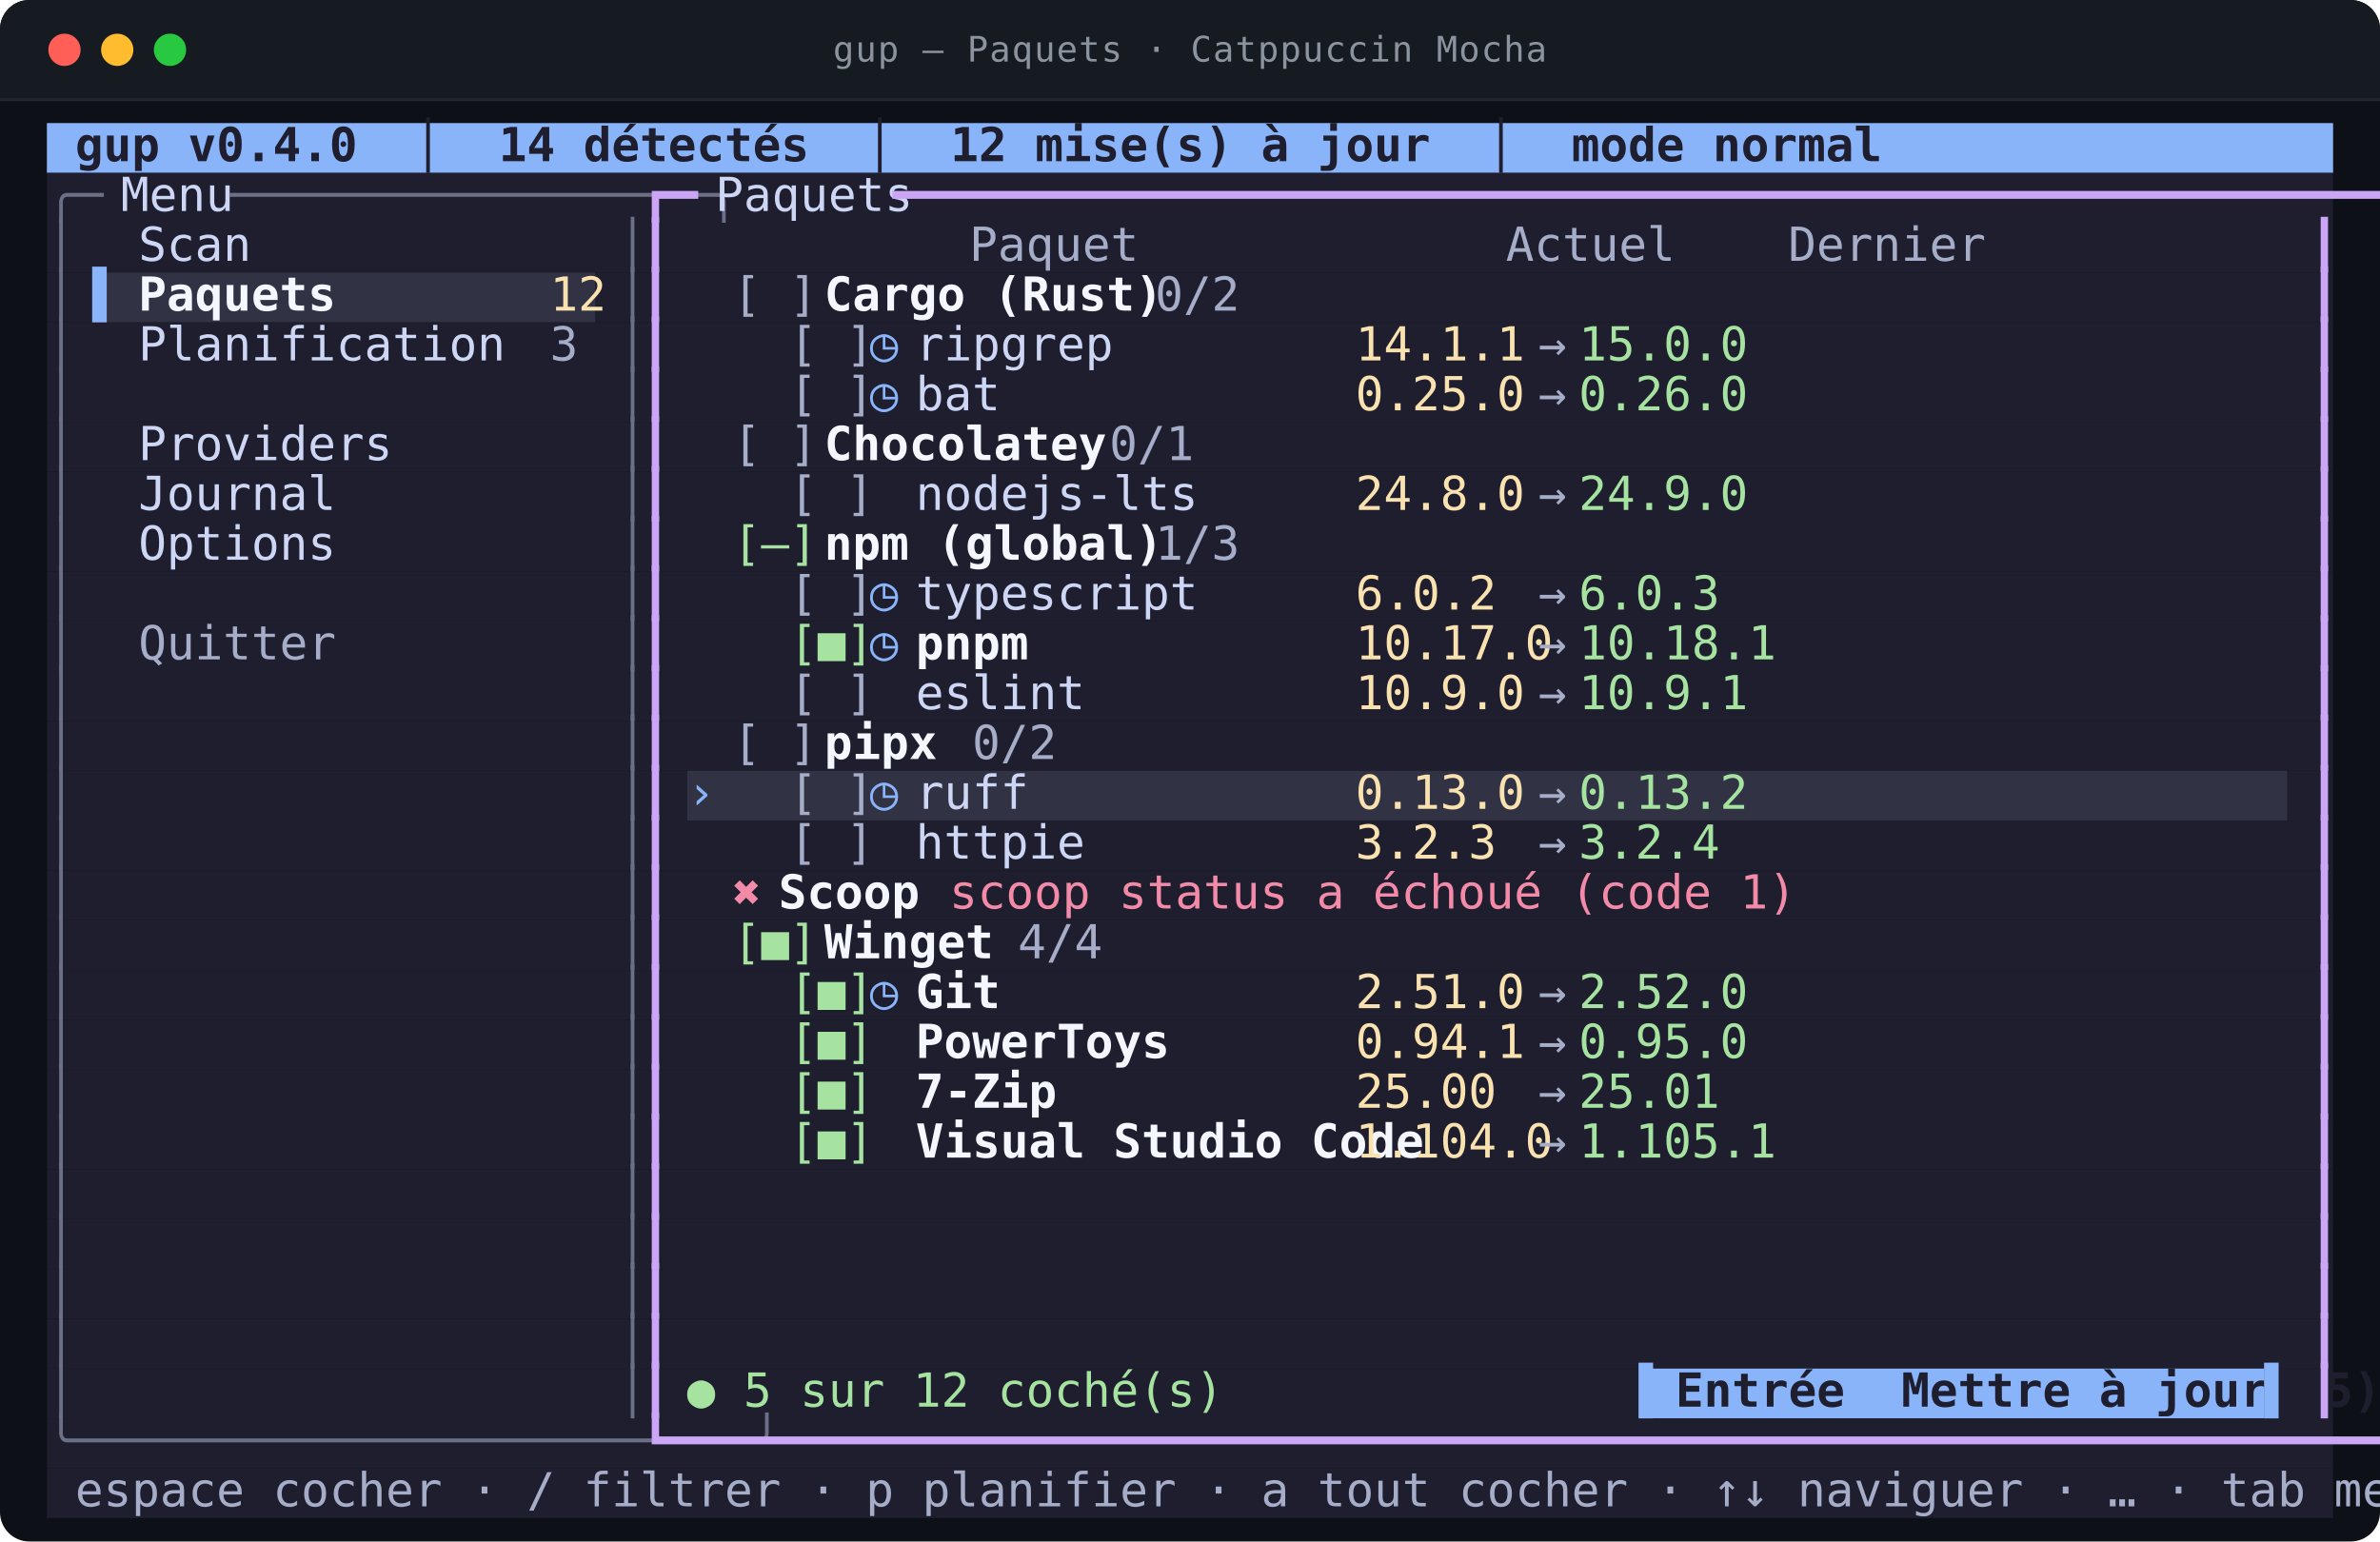
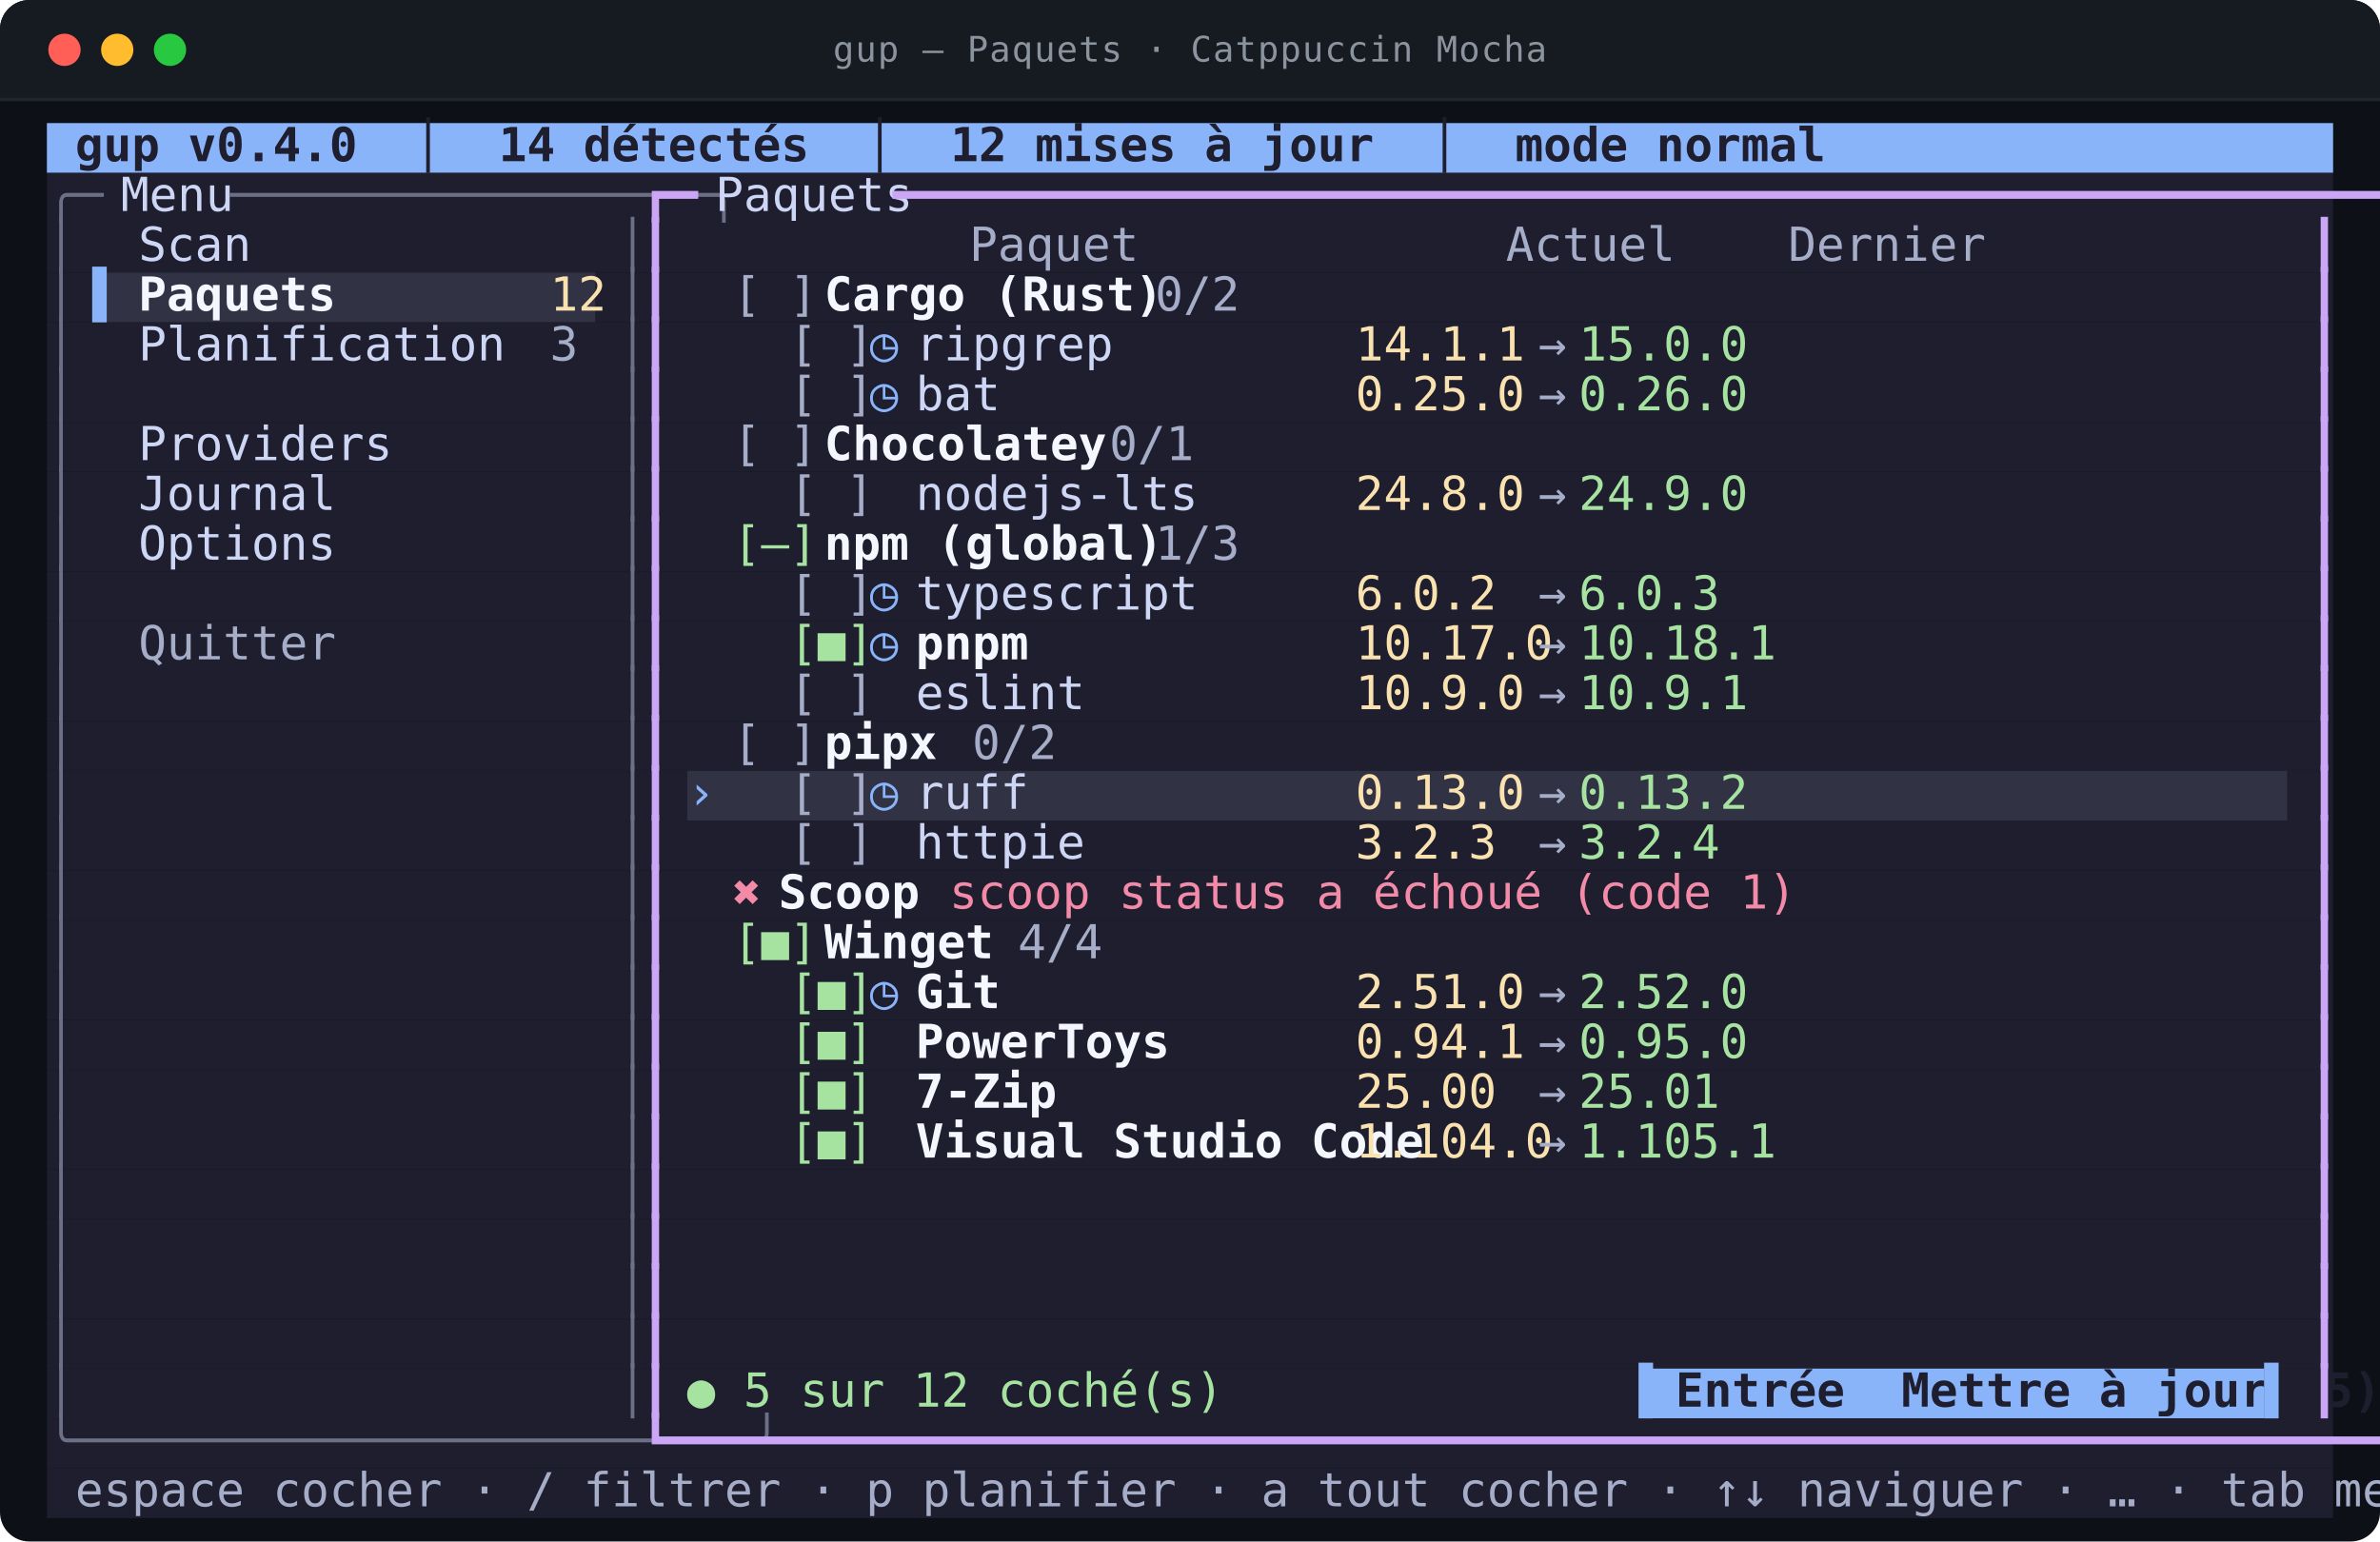
<svg xmlns="http://www.w3.org/2000/svg" viewBox="0 0 812.0 526.0" width="812.0" height="526.0" role="img" aria-labelledby="t d">
  <style>
text{font-family:ui-monospace,SFMono-Regular,"SF Mono",Menlo,Consolas,"DejaVu Sans Mono",monospace;font-size:16px}
.t{font-size:12px;letter-spacing:.4px;fill:#8b949e}
.b{font-weight:700}
.i{font-style:italic}
.u{text-decoration:underline}
.s{text-decoration:line-through}
.us{text-decoration:underline line-through}
.d{opacity:0.62}
.c0{fill:#89b4fa}
.c1{fill:#1e1e2e}
.c2{fill:#313244}
.c3{fill:#6c7086}
.c4{fill:#cdd6f4}
.c5{fill:#cba6f7}
.c6{fill:#a6adc8}
.c7{fill:#f5f7ff}
.c8{fill:#f9e2af}
.c9{fill:#a6e3a1}
.c10{fill:#f38ba8}
</style>
  <rect y="0.0" width="812.0" height="526.0" rx="10.0" fill="#0d1117" />
  <rect y="0.0" width="812.0" height="34.0" rx="10.0" fill="#161b22" />
  <rect y="24.0" width="812.0" height="10.0" fill="#161b22" />
  <line x1="0.0" y1="34.0" x2="812.0" y2="34.0" stroke="#21262d" />
  <circle cx="22.0" cy="17.0" r="5.5" fill="#ff5f57" />
  <circle cx="40.0" cy="17.0" r="5.5" fill="#febc2e" />
  <circle cx="58.0" cy="17.0" r="5.5" fill="#28c840" />
  <text class="t" x="406.0" y="21.0" text-anchor="middle">gup — Paquets · Catppuccin Mocha</text>
  <rect class="c0" x="16.0" y="42.0" width="780.0" height="17.0" />
  <rect class="c1" x="16.0" y="59.0" width="780.0" height="17.0" />
  <rect class="c1" x="16.0" y="76.0" width="780.0" height="17.0" />
  <rect class="c1" x="16.0" y="93.0" width="15.6" height="17.0" />
  <rect class="c2" x="31.6" y="93.0" width="171.6" height="17.0" />
  <rect class="c1" x="203.2" y="93.0" width="592.8" height="17.0" />
  <rect class="c1" x="16.0" y="110.0" width="780.0" height="17.0" />
  <rect class="c1" x="16.0" y="127.0" width="780.0" height="17.0" />
  <rect class="c1" x="16.0" y="144.0" width="780.0" height="17.0" />
  <rect class="c1" x="16.0" y="161.0" width="780.0" height="17.0" />
  <rect class="c1" x="16.0" y="178.0" width="780.0" height="17.0" />
  <rect class="c1" x="16.0" y="195.0" width="780.0" height="17.0" />
  <rect class="c1" x="16.0" y="212.0" width="780.0" height="17.0" />
  <rect class="c1" x="16.0" y="229.0" width="780.0" height="17.0" />
  <rect class="c1" x="16.0" y="246.0" width="780.0" height="17.0" />
  <rect class="c1" x="16.0" y="263.0" width="218.4" height="17.0" />
  <rect class="c2" x="234.4" y="263.0" width="546.0" height="17.0" />
  <rect class="c1" x="780.4" y="263.0" width="15.6" height="17.0" />
  <rect class="c1" x="16.0" y="280.0" width="780.0" height="17.0" />
  <rect class="c1" x="16.0" y="297.0" width="780.0" height="17.0" />
  <rect class="c1" x="16.0" y="314.0" width="780.0" height="17.0" />
  <rect class="c1" x="16.0" y="331.0" width="780.0" height="17.0" />
  <rect class="c1" x="16.0" y="348.0" width="780.0" height="17.0" />
  <rect class="c1" x="16.0" y="365.0" width="780.0" height="17.0" />
  <rect class="c1" x="16.0" y="382.0" width="780.0" height="17.0" />
  <rect class="c1" x="16.0" y="399.0" width="780.0" height="17.0" />
  <rect class="c1" x="16.0" y="416.0" width="780.0" height="17.0" />
  <rect class="c1" x="16.0" y="433.0" width="780.0" height="17.0" />
  <rect class="c1" x="16.0" y="450.0" width="780.0" height="17.0" />
  <rect class="c1" x="16.0" y="467.0" width="546.0" height="17.0" />
  <rect class="c0" x="562.0" y="467.0" width="210.6" height="17.0" />
  <rect class="c1" x="772.6" y="467.0" width="23.4" height="17.0" />
  <rect class="c1" x="16.0" y="484.0" width="780.0" height="17.0" />
  <rect class="c1" x="16.0" y="501.0" width="780.0" height="17.0" />
-   <text class="c1 b" x="16.0" y="55.0" textLength="507.0" lengthAdjust="spacingAndGlyphs" xml:space="preserve"> gup v0.4.0  │  14 détectés  │  12 mise(s) à jour  │  mode normal</text>
+   <text class="c1 b" x="16.0" y="55.0" textLength="491.4" lengthAdjust="spacingAndGlyphs" xml:space="preserve"> gup v0.4.0  │  14 détectés  │  12 mises à jour  │  mode normal</text>
  <text class="c3" x="16.0" y="72.0" textLength="15.6" lengthAdjust="spacingAndGlyphs" xml:space="preserve">╭─</text>
  <text class="c4" x="31.6" y="72.0" textLength="46.8" lengthAdjust="spacingAndGlyphs" xml:space="preserve"> Menu </text>
  <text class="c3" x="78.4" y="72.0" textLength="140.4" lengthAdjust="spacingAndGlyphs" xml:space="preserve">─────────────────╮</text>
  <text class="c5" x="218.8" y="72.0" textLength="15.6" lengthAdjust="spacingAndGlyphs" xml:space="preserve">┏━</text>
  <text class="c4" x="234.4" y="72.0" textLength="70.2" lengthAdjust="spacingAndGlyphs" xml:space="preserve"> Paquets </text>
  <text class="c5" x="304.6" y="72.0" textLength="491.4" lengthAdjust="spacingAndGlyphs" xml:space="preserve">━━━━━━━━━━━━━━━━━━━━━━━━━━━━━━━━━━━━━━━━━━━━━━━━━━━━━━━━━━━━━━┓</text>
  <text class="c3" x="16.0" y="89.0" textLength="7.8" lengthAdjust="spacingAndGlyphs" xml:space="preserve">│</text>
  <text class="c4" x="47.2" y="89.0" textLength="140.4" lengthAdjust="spacingAndGlyphs" xml:space="preserve">Scan              </text>
  <text class="c3" x="211.0" y="89.0" textLength="7.8" lengthAdjust="spacingAndGlyphs" xml:space="preserve">│</text>
  <text class="c5" x="218.8" y="89.0" textLength="7.8" lengthAdjust="spacingAndGlyphs" xml:space="preserve">┃</text>
  <text class="c6" x="234.4" y="89.0" textLength="366.6" lengthAdjust="spacingAndGlyphs" xml:space="preserve">          Paquet             Actuel    Dernier </text>
  <text class="c5" x="788.2" y="89.0" textLength="7.8" lengthAdjust="spacingAndGlyphs" xml:space="preserve">┃</text>
  <text class="c3" x="16.0" y="106.0" textLength="7.8" lengthAdjust="spacingAndGlyphs" xml:space="preserve">│</text>
  <text class="c0" x="31.6" y="106.0" textLength="15.6" lengthAdjust="spacingAndGlyphs" xml:space="preserve">▌ </text>
  <text class="c7 b" x="47.2" y="106.0" textLength="140.4" lengthAdjust="spacingAndGlyphs" xml:space="preserve">Paquets           </text>
  <text class="c8" x="187.6" y="106.0" textLength="15.6" lengthAdjust="spacingAndGlyphs" xml:space="preserve">12</text>
  <text class="c3" x="211.0" y="106.0" textLength="7.8" lengthAdjust="spacingAndGlyphs" xml:space="preserve">│</text>
  <text class="c5" x="218.8" y="106.0" textLength="7.8" lengthAdjust="spacingAndGlyphs" xml:space="preserve">┃</text>
  <text class="c6" x="250.0" y="106.0" textLength="31.2" lengthAdjust="spacingAndGlyphs" xml:space="preserve">[ ] </text>
  <text class="c7 b" x="281.2" y="106.0" textLength="93.6" lengthAdjust="spacingAndGlyphs" xml:space="preserve">Cargo (Rust)</text>
  <text class="c6" x="374.8" y="106.0" textLength="39.0" lengthAdjust="spacingAndGlyphs" xml:space="preserve">  0/2</text>
  <text class="c5" x="788.2" y="106.0" textLength="7.8" lengthAdjust="spacingAndGlyphs" xml:space="preserve">┃</text>
  <text class="c3" x="16.0" y="123.0" textLength="7.8" lengthAdjust="spacingAndGlyphs" xml:space="preserve">│</text>
  <text class="c4" x="47.2" y="123.0" textLength="140.4" lengthAdjust="spacingAndGlyphs" xml:space="preserve">Planification     </text>
  <text class="c6" x="187.6" y="123.0" textLength="7.8" lengthAdjust="spacingAndGlyphs" xml:space="preserve">3</text>
  <text class="c3" x="211.0" y="123.0" textLength="7.8" lengthAdjust="spacingAndGlyphs" xml:space="preserve">│</text>
  <text class="c5" x="218.8" y="123.0" textLength="7.8" lengthAdjust="spacingAndGlyphs" xml:space="preserve">┃</text>
  <text class="c6" x="250.0" y="123.0" textLength="46.8" lengthAdjust="spacingAndGlyphs" xml:space="preserve">  [ ] </text>
  <text class="c0" x="296.8" y="123.0" textLength="15.6" lengthAdjust="spacingAndGlyphs" xml:space="preserve">◷ </text>
  <text class="c4" x="312.4" y="123.0" textLength="140.4" lengthAdjust="spacingAndGlyphs" xml:space="preserve">ripgrep           </text>
  <text class="c8" x="452.8" y="123.0" textLength="62.4" lengthAdjust="spacingAndGlyphs" xml:space="preserve"> 14.1.1 </text>
  <text class="c6" x="515.2" y="123.0" textLength="23.4" lengthAdjust="spacingAndGlyphs" xml:space="preserve"> → </text>
  <text class="c9" x="538.6" y="123.0" textLength="54.6" lengthAdjust="spacingAndGlyphs" xml:space="preserve">15.0.0 </text>
  <text class="c5" x="788.2" y="123.0" textLength="7.8" lengthAdjust="spacingAndGlyphs" xml:space="preserve">┃</text>
  <text class="c3" x="16.0" y="140.0" textLength="7.8" lengthAdjust="spacingAndGlyphs" xml:space="preserve">│</text>
  <text class="c3" x="211.0" y="140.0" textLength="7.8" lengthAdjust="spacingAndGlyphs" xml:space="preserve">│</text>
  <text class="c5" x="218.8" y="140.0" textLength="7.8" lengthAdjust="spacingAndGlyphs" xml:space="preserve">┃</text>
  <text class="c6" x="250.0" y="140.0" textLength="46.8" lengthAdjust="spacingAndGlyphs" xml:space="preserve">  [ ] </text>
  <text class="c0" x="296.8" y="140.0" textLength="15.6" lengthAdjust="spacingAndGlyphs" xml:space="preserve">◷ </text>
  <text class="c4" x="312.4" y="140.0" textLength="140.4" lengthAdjust="spacingAndGlyphs" xml:space="preserve">bat               </text>
  <text class="c8" x="452.8" y="140.0" textLength="62.4" lengthAdjust="spacingAndGlyphs" xml:space="preserve"> 0.25.0 </text>
  <text class="c6" x="515.2" y="140.0" textLength="23.4" lengthAdjust="spacingAndGlyphs" xml:space="preserve"> → </text>
  <text class="c9" x="538.6" y="140.0" textLength="54.6" lengthAdjust="spacingAndGlyphs" xml:space="preserve">0.26.0 </text>
  <text class="c5" x="788.2" y="140.0" textLength="7.8" lengthAdjust="spacingAndGlyphs" xml:space="preserve">┃</text>
  <text class="c3" x="16.0" y="157.0" textLength="7.8" lengthAdjust="spacingAndGlyphs" xml:space="preserve">│</text>
  <text class="c4" x="47.2" y="157.0" textLength="140.4" lengthAdjust="spacingAndGlyphs" xml:space="preserve">Providers         </text>
  <text class="c3" x="211.0" y="157.0" textLength="7.8" lengthAdjust="spacingAndGlyphs" xml:space="preserve">│</text>
  <text class="c5" x="218.8" y="157.0" textLength="7.8" lengthAdjust="spacingAndGlyphs" xml:space="preserve">┃</text>
  <text class="c6" x="250.0" y="157.0" textLength="31.2" lengthAdjust="spacingAndGlyphs" xml:space="preserve">[ ] </text>
  <text class="c7 b" x="281.2" y="157.0" textLength="78.0" lengthAdjust="spacingAndGlyphs" xml:space="preserve">Chocolatey</text>
  <text class="c6" x="359.2" y="157.0" textLength="39.0" lengthAdjust="spacingAndGlyphs" xml:space="preserve">  0/1</text>
  <text class="c5" x="788.2" y="157.0" textLength="7.8" lengthAdjust="spacingAndGlyphs" xml:space="preserve">┃</text>
  <text class="c3" x="16.0" y="174.0" textLength="7.8" lengthAdjust="spacingAndGlyphs" xml:space="preserve">│</text>
  <text class="c4" x="47.2" y="174.0" textLength="140.4" lengthAdjust="spacingAndGlyphs" xml:space="preserve">Journal           </text>
  <text class="c3" x="211.0" y="174.0" textLength="7.8" lengthAdjust="spacingAndGlyphs" xml:space="preserve">│</text>
  <text class="c5" x="218.8" y="174.0" textLength="7.8" lengthAdjust="spacingAndGlyphs" xml:space="preserve">┃</text>
  <text class="c6" x="250.0" y="174.0" textLength="46.8" lengthAdjust="spacingAndGlyphs" xml:space="preserve">  [ ] </text>
  <text class="c4" x="312.4" y="174.0" textLength="140.4" lengthAdjust="spacingAndGlyphs" xml:space="preserve">nodejs-lts        </text>
  <text class="c8" x="452.8" y="174.0" textLength="62.4" lengthAdjust="spacingAndGlyphs" xml:space="preserve"> 24.8.0 </text>
  <text class="c6" x="515.2" y="174.0" textLength="23.4" lengthAdjust="spacingAndGlyphs" xml:space="preserve"> → </text>
  <text class="c9" x="538.6" y="174.0" textLength="54.6" lengthAdjust="spacingAndGlyphs" xml:space="preserve">24.9.0 </text>
  <text class="c5" x="788.2" y="174.0" textLength="7.8" lengthAdjust="spacingAndGlyphs" xml:space="preserve">┃</text>
  <text class="c3" x="16.0" y="191.0" textLength="7.8" lengthAdjust="spacingAndGlyphs" xml:space="preserve">│</text>
  <text class="c4" x="47.2" y="191.0" textLength="140.4" lengthAdjust="spacingAndGlyphs" xml:space="preserve">Options           </text>
  <text class="c3" x="211.0" y="191.0" textLength="7.8" lengthAdjust="spacingAndGlyphs" xml:space="preserve">│</text>
  <text class="c5" x="218.8" y="191.0" textLength="7.8" lengthAdjust="spacingAndGlyphs" xml:space="preserve">┃</text>
  <text class="c9" x="250.0" y="191.0" textLength="31.2" lengthAdjust="spacingAndGlyphs" xml:space="preserve">[–] </text>
  <text class="c7 b" x="281.2" y="191.0" textLength="93.6" lengthAdjust="spacingAndGlyphs" xml:space="preserve">npm (global)</text>
  <text class="c6" x="374.8" y="191.0" textLength="39.0" lengthAdjust="spacingAndGlyphs" xml:space="preserve">  1/3</text>
  <text class="c5" x="788.2" y="191.0" textLength="7.8" lengthAdjust="spacingAndGlyphs" xml:space="preserve">┃</text>
  <text class="c3" x="16.0" y="208.0" textLength="7.8" lengthAdjust="spacingAndGlyphs" xml:space="preserve">│</text>
  <text class="c3" x="211.0" y="208.0" textLength="7.8" lengthAdjust="spacingAndGlyphs" xml:space="preserve">│</text>
  <text class="c5" x="218.8" y="208.0" textLength="7.8" lengthAdjust="spacingAndGlyphs" xml:space="preserve">┃</text>
  <text class="c6" x="250.0" y="208.0" textLength="46.8" lengthAdjust="spacingAndGlyphs" xml:space="preserve">  [ ] </text>
  <text class="c0" x="296.8" y="208.0" textLength="15.6" lengthAdjust="spacingAndGlyphs" xml:space="preserve">◷ </text>
  <text class="c4" x="312.4" y="208.0" textLength="140.4" lengthAdjust="spacingAndGlyphs" xml:space="preserve">typescript        </text>
  <text class="c8" x="452.8" y="208.0" textLength="62.4" lengthAdjust="spacingAndGlyphs" xml:space="preserve"> 6.0.2  </text>
  <text class="c6" x="515.2" y="208.0" textLength="23.4" lengthAdjust="spacingAndGlyphs" xml:space="preserve"> → </text>
  <text class="c9" x="538.6" y="208.0" textLength="54.6" lengthAdjust="spacingAndGlyphs" xml:space="preserve">6.0.3  </text>
  <text class="c5" x="788.2" y="208.0" textLength="7.8" lengthAdjust="spacingAndGlyphs" xml:space="preserve">┃</text>
  <text class="c3" x="16.0" y="225.0" textLength="7.8" lengthAdjust="spacingAndGlyphs" xml:space="preserve">│</text>
  <text class="c6" x="47.2" y="225.0" textLength="140.4" lengthAdjust="spacingAndGlyphs" xml:space="preserve">Quitter           </text>
  <text class="c3" x="211.0" y="225.0" textLength="7.8" lengthAdjust="spacingAndGlyphs" xml:space="preserve">│</text>
  <text class="c5" x="218.8" y="225.0" textLength="7.8" lengthAdjust="spacingAndGlyphs" xml:space="preserve">┃</text>
  <text class="c9" x="250.0" y="225.0" textLength="46.8" lengthAdjust="spacingAndGlyphs" xml:space="preserve">  [■] </text>
  <text class="c0" x="296.8" y="225.0" textLength="15.6" lengthAdjust="spacingAndGlyphs" xml:space="preserve">◷ </text>
  <text class="c7 b" x="312.4" y="225.0" textLength="140.4" lengthAdjust="spacingAndGlyphs" xml:space="preserve">pnpm              </text>
  <text class="c8" x="452.8" y="225.0" textLength="62.4" lengthAdjust="spacingAndGlyphs" xml:space="preserve"> 10.17.0</text>
  <text class="c6" x="515.2" y="225.0" textLength="23.4" lengthAdjust="spacingAndGlyphs" xml:space="preserve"> → </text>
  <text class="c9" x="538.6" y="225.0" textLength="54.6" lengthAdjust="spacingAndGlyphs" xml:space="preserve">10.18.1</text>
  <text class="c5" x="788.2" y="225.0" textLength="7.8" lengthAdjust="spacingAndGlyphs" xml:space="preserve">┃</text>
  <text class="c3" x="16.0" y="242.0" textLength="7.8" lengthAdjust="spacingAndGlyphs" xml:space="preserve">│</text>
  <text class="c3" x="211.0" y="242.0" textLength="7.8" lengthAdjust="spacingAndGlyphs" xml:space="preserve">│</text>
  <text class="c5" x="218.8" y="242.0" textLength="7.8" lengthAdjust="spacingAndGlyphs" xml:space="preserve">┃</text>
  <text class="c6" x="250.0" y="242.0" textLength="46.8" lengthAdjust="spacingAndGlyphs" xml:space="preserve">  [ ] </text>
  <text class="c4" x="312.4" y="242.0" textLength="140.4" lengthAdjust="spacingAndGlyphs" xml:space="preserve">eslint            </text>
  <text class="c8" x="452.8" y="242.0" textLength="62.4" lengthAdjust="spacingAndGlyphs" xml:space="preserve"> 10.9.0 </text>
  <text class="c6" x="515.2" y="242.0" textLength="23.4" lengthAdjust="spacingAndGlyphs" xml:space="preserve"> → </text>
  <text class="c9" x="538.6" y="242.0" textLength="54.6" lengthAdjust="spacingAndGlyphs" xml:space="preserve">10.9.1 </text>
  <text class="c5" x="788.2" y="242.0" textLength="7.8" lengthAdjust="spacingAndGlyphs" xml:space="preserve">┃</text>
  <text class="c3" x="16.0" y="259.0" textLength="7.8" lengthAdjust="spacingAndGlyphs" xml:space="preserve">│</text>
  <text class="c3" x="211.0" y="259.0" textLength="7.8" lengthAdjust="spacingAndGlyphs" xml:space="preserve">│</text>
  <text class="c5" x="218.8" y="259.0" textLength="7.8" lengthAdjust="spacingAndGlyphs" xml:space="preserve">┃</text>
  <text class="c6" x="250.0" y="259.0" textLength="31.2" lengthAdjust="spacingAndGlyphs" xml:space="preserve">[ ] </text>
  <text class="c7 b" x="281.2" y="259.0" textLength="31.2" lengthAdjust="spacingAndGlyphs" xml:space="preserve">pipx</text>
  <text class="c6" x="312.4" y="259.0" textLength="39.0" lengthAdjust="spacingAndGlyphs" xml:space="preserve">  0/2</text>
  <text class="c5" x="788.2" y="259.0" textLength="7.8" lengthAdjust="spacingAndGlyphs" xml:space="preserve">┃</text>
  <text class="c3" x="16.0" y="276.0" textLength="7.8" lengthAdjust="spacingAndGlyphs" xml:space="preserve">│</text>
  <text class="c3" x="211.0" y="276.0" textLength="7.8" lengthAdjust="spacingAndGlyphs" xml:space="preserve">│</text>
  <text class="c5" x="218.8" y="276.0" textLength="7.8" lengthAdjust="spacingAndGlyphs" xml:space="preserve">┃</text>
  <text class="c0" x="234.4" y="276.0" textLength="15.6" lengthAdjust="spacingAndGlyphs" xml:space="preserve">› </text>
  <text class="c6" x="250.0" y="276.0" textLength="46.8" lengthAdjust="spacingAndGlyphs" xml:space="preserve">  [ ] </text>
  <text class="c0" x="296.8" y="276.0" textLength="15.6" lengthAdjust="spacingAndGlyphs" xml:space="preserve">◷ </text>
  <text class="c4" x="312.4" y="276.0" textLength="140.4" lengthAdjust="spacingAndGlyphs" xml:space="preserve">ruff              </text>
  <text class="c8" x="452.8" y="276.0" textLength="62.4" lengthAdjust="spacingAndGlyphs" xml:space="preserve"> 0.13.0 </text>
  <text class="c6" x="515.2" y="276.0" textLength="23.4" lengthAdjust="spacingAndGlyphs" xml:space="preserve"> → </text>
  <text class="c9" x="538.6" y="276.0" textLength="54.6" lengthAdjust="spacingAndGlyphs" xml:space="preserve">0.13.2 </text>
  <text class="c5" x="788.2" y="276.0" textLength="7.8" lengthAdjust="spacingAndGlyphs" xml:space="preserve">┃</text>
  <text class="c3" x="16.0" y="293.0" textLength="7.8" lengthAdjust="spacingAndGlyphs" xml:space="preserve">│</text>
  <text class="c3" x="211.0" y="293.0" textLength="7.8" lengthAdjust="spacingAndGlyphs" xml:space="preserve">│</text>
  <text class="c5" x="218.8" y="293.0" textLength="7.8" lengthAdjust="spacingAndGlyphs" xml:space="preserve">┃</text>
  <text class="c6" x="250.0" y="293.0" textLength="46.8" lengthAdjust="spacingAndGlyphs" xml:space="preserve">  [ ] </text>
  <text class="c4" x="312.4" y="293.0" textLength="140.4" lengthAdjust="spacingAndGlyphs" xml:space="preserve">httpie            </text>
  <text class="c8" x="452.8" y="293.0" textLength="62.4" lengthAdjust="spacingAndGlyphs" xml:space="preserve"> 3.2.3  </text>
  <text class="c6" x="515.2" y="293.0" textLength="23.4" lengthAdjust="spacingAndGlyphs" xml:space="preserve"> → </text>
  <text class="c9" x="538.6" y="293.0" textLength="54.6" lengthAdjust="spacingAndGlyphs" xml:space="preserve">3.2.4  </text>
  <text class="c5" x="788.2" y="293.0" textLength="7.8" lengthAdjust="spacingAndGlyphs" xml:space="preserve">┃</text>
  <text class="c3" x="16.0" y="310.0" textLength="7.8" lengthAdjust="spacingAndGlyphs" xml:space="preserve">│</text>
  <text class="c3" x="211.0" y="310.0" textLength="7.8" lengthAdjust="spacingAndGlyphs" xml:space="preserve">│</text>
  <text class="c5" x="218.8" y="310.0" textLength="7.8" lengthAdjust="spacingAndGlyphs" xml:space="preserve">┃</text>
  <text class="c10" x="250.0" y="310.0" textLength="15.6" lengthAdjust="spacingAndGlyphs" xml:space="preserve">✖ </text>
  <text class="c7 b" x="265.6" y="310.0" textLength="39.0" lengthAdjust="spacingAndGlyphs" xml:space="preserve">Scoop</text>
  <text class="c10" x="304.6" y="310.0" textLength="249.6" lengthAdjust="spacingAndGlyphs" xml:space="preserve">  scoop status a échoué (code 1)</text>
  <text class="c5" x="788.2" y="310.0" textLength="7.8" lengthAdjust="spacingAndGlyphs" xml:space="preserve">┃</text>
  <text class="c3" x="16.0" y="327.0" textLength="7.8" lengthAdjust="spacingAndGlyphs" xml:space="preserve">│</text>
  <text class="c3" x="211.0" y="327.0" textLength="7.8" lengthAdjust="spacingAndGlyphs" xml:space="preserve">│</text>
  <text class="c5" x="218.8" y="327.0" textLength="7.8" lengthAdjust="spacingAndGlyphs" xml:space="preserve">┃</text>
  <text class="c9" x="250.0" y="327.0" textLength="31.2" lengthAdjust="spacingAndGlyphs" xml:space="preserve">[■] </text>
  <text class="c7 b" x="281.2" y="327.0" textLength="46.8" lengthAdjust="spacingAndGlyphs" xml:space="preserve">Winget</text>
  <text class="c6" x="328.0" y="327.0" textLength="39.0" lengthAdjust="spacingAndGlyphs" xml:space="preserve">  4/4</text>
  <text class="c5" x="788.2" y="327.0" textLength="7.8" lengthAdjust="spacingAndGlyphs" xml:space="preserve">┃</text>
  <text class="c3" x="16.0" y="344.0" textLength="7.8" lengthAdjust="spacingAndGlyphs" xml:space="preserve">│</text>
  <text class="c3" x="211.0" y="344.0" textLength="7.8" lengthAdjust="spacingAndGlyphs" xml:space="preserve">│</text>
  <text class="c5" x="218.8" y="344.0" textLength="7.8" lengthAdjust="spacingAndGlyphs" xml:space="preserve">┃</text>
  <text class="c9" x="250.0" y="344.0" textLength="46.8" lengthAdjust="spacingAndGlyphs" xml:space="preserve">  [■] </text>
  <text class="c0" x="296.8" y="344.0" textLength="15.6" lengthAdjust="spacingAndGlyphs" xml:space="preserve">◷ </text>
  <text class="c7 b" x="312.4" y="344.0" textLength="140.4" lengthAdjust="spacingAndGlyphs" xml:space="preserve">Git               </text>
  <text class="c8" x="452.8" y="344.0" textLength="62.4" lengthAdjust="spacingAndGlyphs" xml:space="preserve"> 2.51.0 </text>
  <text class="c6" x="515.2" y="344.0" textLength="23.4" lengthAdjust="spacingAndGlyphs" xml:space="preserve"> → </text>
  <text class="c9" x="538.6" y="344.0" textLength="54.6" lengthAdjust="spacingAndGlyphs" xml:space="preserve">2.52.0 </text>
  <text class="c5" x="788.2" y="344.0" textLength="7.8" lengthAdjust="spacingAndGlyphs" xml:space="preserve">┃</text>
  <text class="c3" x="16.0" y="361.0" textLength="7.8" lengthAdjust="spacingAndGlyphs" xml:space="preserve">│</text>
  <text class="c3" x="211.0" y="361.0" textLength="7.8" lengthAdjust="spacingAndGlyphs" xml:space="preserve">│</text>
  <text class="c5" x="218.8" y="361.0" textLength="7.8" lengthAdjust="spacingAndGlyphs" xml:space="preserve">┃</text>
  <text class="c9" x="250.0" y="361.0" textLength="46.8" lengthAdjust="spacingAndGlyphs" xml:space="preserve">  [■] </text>
  <text class="c7 b" x="312.4" y="361.0" textLength="140.4" lengthAdjust="spacingAndGlyphs" xml:space="preserve">PowerToys         </text>
  <text class="c8" x="452.8" y="361.0" textLength="62.4" lengthAdjust="spacingAndGlyphs" xml:space="preserve"> 0.94.1 </text>
  <text class="c6" x="515.2" y="361.0" textLength="23.4" lengthAdjust="spacingAndGlyphs" xml:space="preserve"> → </text>
  <text class="c9" x="538.6" y="361.0" textLength="54.6" lengthAdjust="spacingAndGlyphs" xml:space="preserve">0.95.0 </text>
  <text class="c5" x="788.2" y="361.0" textLength="7.8" lengthAdjust="spacingAndGlyphs" xml:space="preserve">┃</text>
  <text class="c3" x="16.0" y="378.0" textLength="7.8" lengthAdjust="spacingAndGlyphs" xml:space="preserve">│</text>
  <text class="c3" x="211.0" y="378.0" textLength="7.8" lengthAdjust="spacingAndGlyphs" xml:space="preserve">│</text>
  <text class="c5" x="218.8" y="378.0" textLength="7.8" lengthAdjust="spacingAndGlyphs" xml:space="preserve">┃</text>
  <text class="c9" x="250.0" y="378.0" textLength="46.8" lengthAdjust="spacingAndGlyphs" xml:space="preserve">  [■] </text>
  <text class="c7 b" x="312.4" y="378.0" textLength="140.4" lengthAdjust="spacingAndGlyphs" xml:space="preserve">7-Zip             </text>
  <text class="c8" x="452.8" y="378.0" textLength="62.4" lengthAdjust="spacingAndGlyphs" xml:space="preserve"> 25.00  </text>
  <text class="c6" x="515.2" y="378.0" textLength="23.4" lengthAdjust="spacingAndGlyphs" xml:space="preserve"> → </text>
  <text class="c9" x="538.6" y="378.0" textLength="54.6" lengthAdjust="spacingAndGlyphs" xml:space="preserve">25.01  </text>
  <text class="c5" x="788.2" y="378.0" textLength="7.8" lengthAdjust="spacingAndGlyphs" xml:space="preserve">┃</text>
  <text class="c3" x="16.0" y="395.0" textLength="7.8" lengthAdjust="spacingAndGlyphs" xml:space="preserve">│</text>
  <text class="c3" x="211.0" y="395.0" textLength="7.8" lengthAdjust="spacingAndGlyphs" xml:space="preserve">│</text>
  <text class="c5" x="218.8" y="395.0" textLength="7.8" lengthAdjust="spacingAndGlyphs" xml:space="preserve">┃</text>
  <text class="c9" x="250.0" y="395.0" textLength="46.8" lengthAdjust="spacingAndGlyphs" xml:space="preserve">  [■] </text>
  <text class="c7 b" x="312.4" y="395.0" textLength="140.4" lengthAdjust="spacingAndGlyphs" xml:space="preserve">Visual Studio Code</text>
  <text class="c8" x="452.8" y="395.0" textLength="62.4" lengthAdjust="spacingAndGlyphs" xml:space="preserve"> 1.104.0</text>
  <text class="c6" x="515.2" y="395.0" textLength="23.4" lengthAdjust="spacingAndGlyphs" xml:space="preserve"> → </text>
  <text class="c9" x="538.6" y="395.0" textLength="54.6" lengthAdjust="spacingAndGlyphs" xml:space="preserve">1.105.1</text>
  <text class="c5" x="788.2" y="395.0" textLength="7.8" lengthAdjust="spacingAndGlyphs" xml:space="preserve">┃</text>
  <text class="c3" x="16.0" y="412.0" textLength="7.8" lengthAdjust="spacingAndGlyphs" xml:space="preserve">│</text>
  <text class="c3" x="211.0" y="412.0" textLength="7.8" lengthAdjust="spacingAndGlyphs" xml:space="preserve">│</text>
  <text class="c5" x="218.8" y="412.0" textLength="7.8" lengthAdjust="spacingAndGlyphs" xml:space="preserve">┃</text>
  <text class="c5" x="788.2" y="412.0" textLength="7.8" lengthAdjust="spacingAndGlyphs" xml:space="preserve">┃</text>
  <text class="c3" x="16.0" y="429.0" textLength="7.8" lengthAdjust="spacingAndGlyphs" xml:space="preserve">│</text>
  <text class="c3" x="211.0" y="429.0" textLength="7.8" lengthAdjust="spacingAndGlyphs" xml:space="preserve">│</text>
  <text class="c5" x="218.8" y="429.0" textLength="7.8" lengthAdjust="spacingAndGlyphs" xml:space="preserve">┃</text>
  <text class="c5" x="788.2" y="429.0" textLength="7.8" lengthAdjust="spacingAndGlyphs" xml:space="preserve">┃</text>
  <text class="c3" x="16.0" y="446.0" textLength="7.8" lengthAdjust="spacingAndGlyphs" xml:space="preserve">│</text>
  <text class="c3" x="211.0" y="446.0" textLength="7.8" lengthAdjust="spacingAndGlyphs" xml:space="preserve">│</text>
  <text class="c5" x="218.8" y="446.0" textLength="7.8" lengthAdjust="spacingAndGlyphs" xml:space="preserve">┃</text>
  <text class="c5" x="788.2" y="446.0" textLength="7.8" lengthAdjust="spacingAndGlyphs" xml:space="preserve">┃</text>
  <text class="c3" x="16.0" y="463.0" textLength="7.8" lengthAdjust="spacingAndGlyphs" xml:space="preserve">│</text>
  <text class="c3" x="211.0" y="463.0" textLength="7.8" lengthAdjust="spacingAndGlyphs" xml:space="preserve">│</text>
  <text class="c5" x="218.8" y="463.0" textLength="7.8" lengthAdjust="spacingAndGlyphs" xml:space="preserve">┃</text>
  <text class="c5" x="788.2" y="463.0" textLength="7.8" lengthAdjust="spacingAndGlyphs" xml:space="preserve">┃</text>
  <text class="c3" x="16.0" y="480.0" textLength="7.8" lengthAdjust="spacingAndGlyphs" xml:space="preserve">│</text>
  <text class="c3" x="211.0" y="480.0" textLength="7.8" lengthAdjust="spacingAndGlyphs" xml:space="preserve">│</text>
  <text class="c5" x="218.8" y="480.0" textLength="7.8" lengthAdjust="spacingAndGlyphs" xml:space="preserve">┃</text>
  <text class="c9" x="234.4" y="480.0" textLength="312.0" lengthAdjust="spacingAndGlyphs" xml:space="preserve">● 5 sur 12 coché(s)                     </text>
  <text class="c0" x="554.2" y="480.0" textLength="7.8" lengthAdjust="spacingAndGlyphs" xml:space="preserve">▐</text>
  <text class="c1 b" x="562.0" y="480.0" textLength="210.6" lengthAdjust="spacingAndGlyphs" xml:space="preserve"> Entrée  Mettre à jour (5) </text>
  <text class="c0" x="772.6" y="480.0" textLength="7.8" lengthAdjust="spacingAndGlyphs" xml:space="preserve">▌</text>
  <text class="c5" x="788.2" y="480.0" textLength="7.8" lengthAdjust="spacingAndGlyphs" xml:space="preserve">┃</text>
  <text class="c3" x="16.0" y="497.0" textLength="202.8" lengthAdjust="spacingAndGlyphs" xml:space="preserve">╰────────────────────────╯</text>
  <text class="c5" x="218.8" y="497.0" textLength="577.2" lengthAdjust="spacingAndGlyphs" xml:space="preserve">┗━━━━━━━━━━━━━━━━━━━━━━━━━━━━━━━━━━━━━━━━━━━━━━━━━━━━━━━━━━━━━━━━━━━━━━━━┛</text>
  <text class="c6" x="16.0" y="514.0" textLength="756.6" lengthAdjust="spacingAndGlyphs" xml:space="preserve"> espace cocher · / filtrer · p planifier · a tout cocher · ↑↓ naviguer · … · tab menu · q quitter</text>
</svg>
